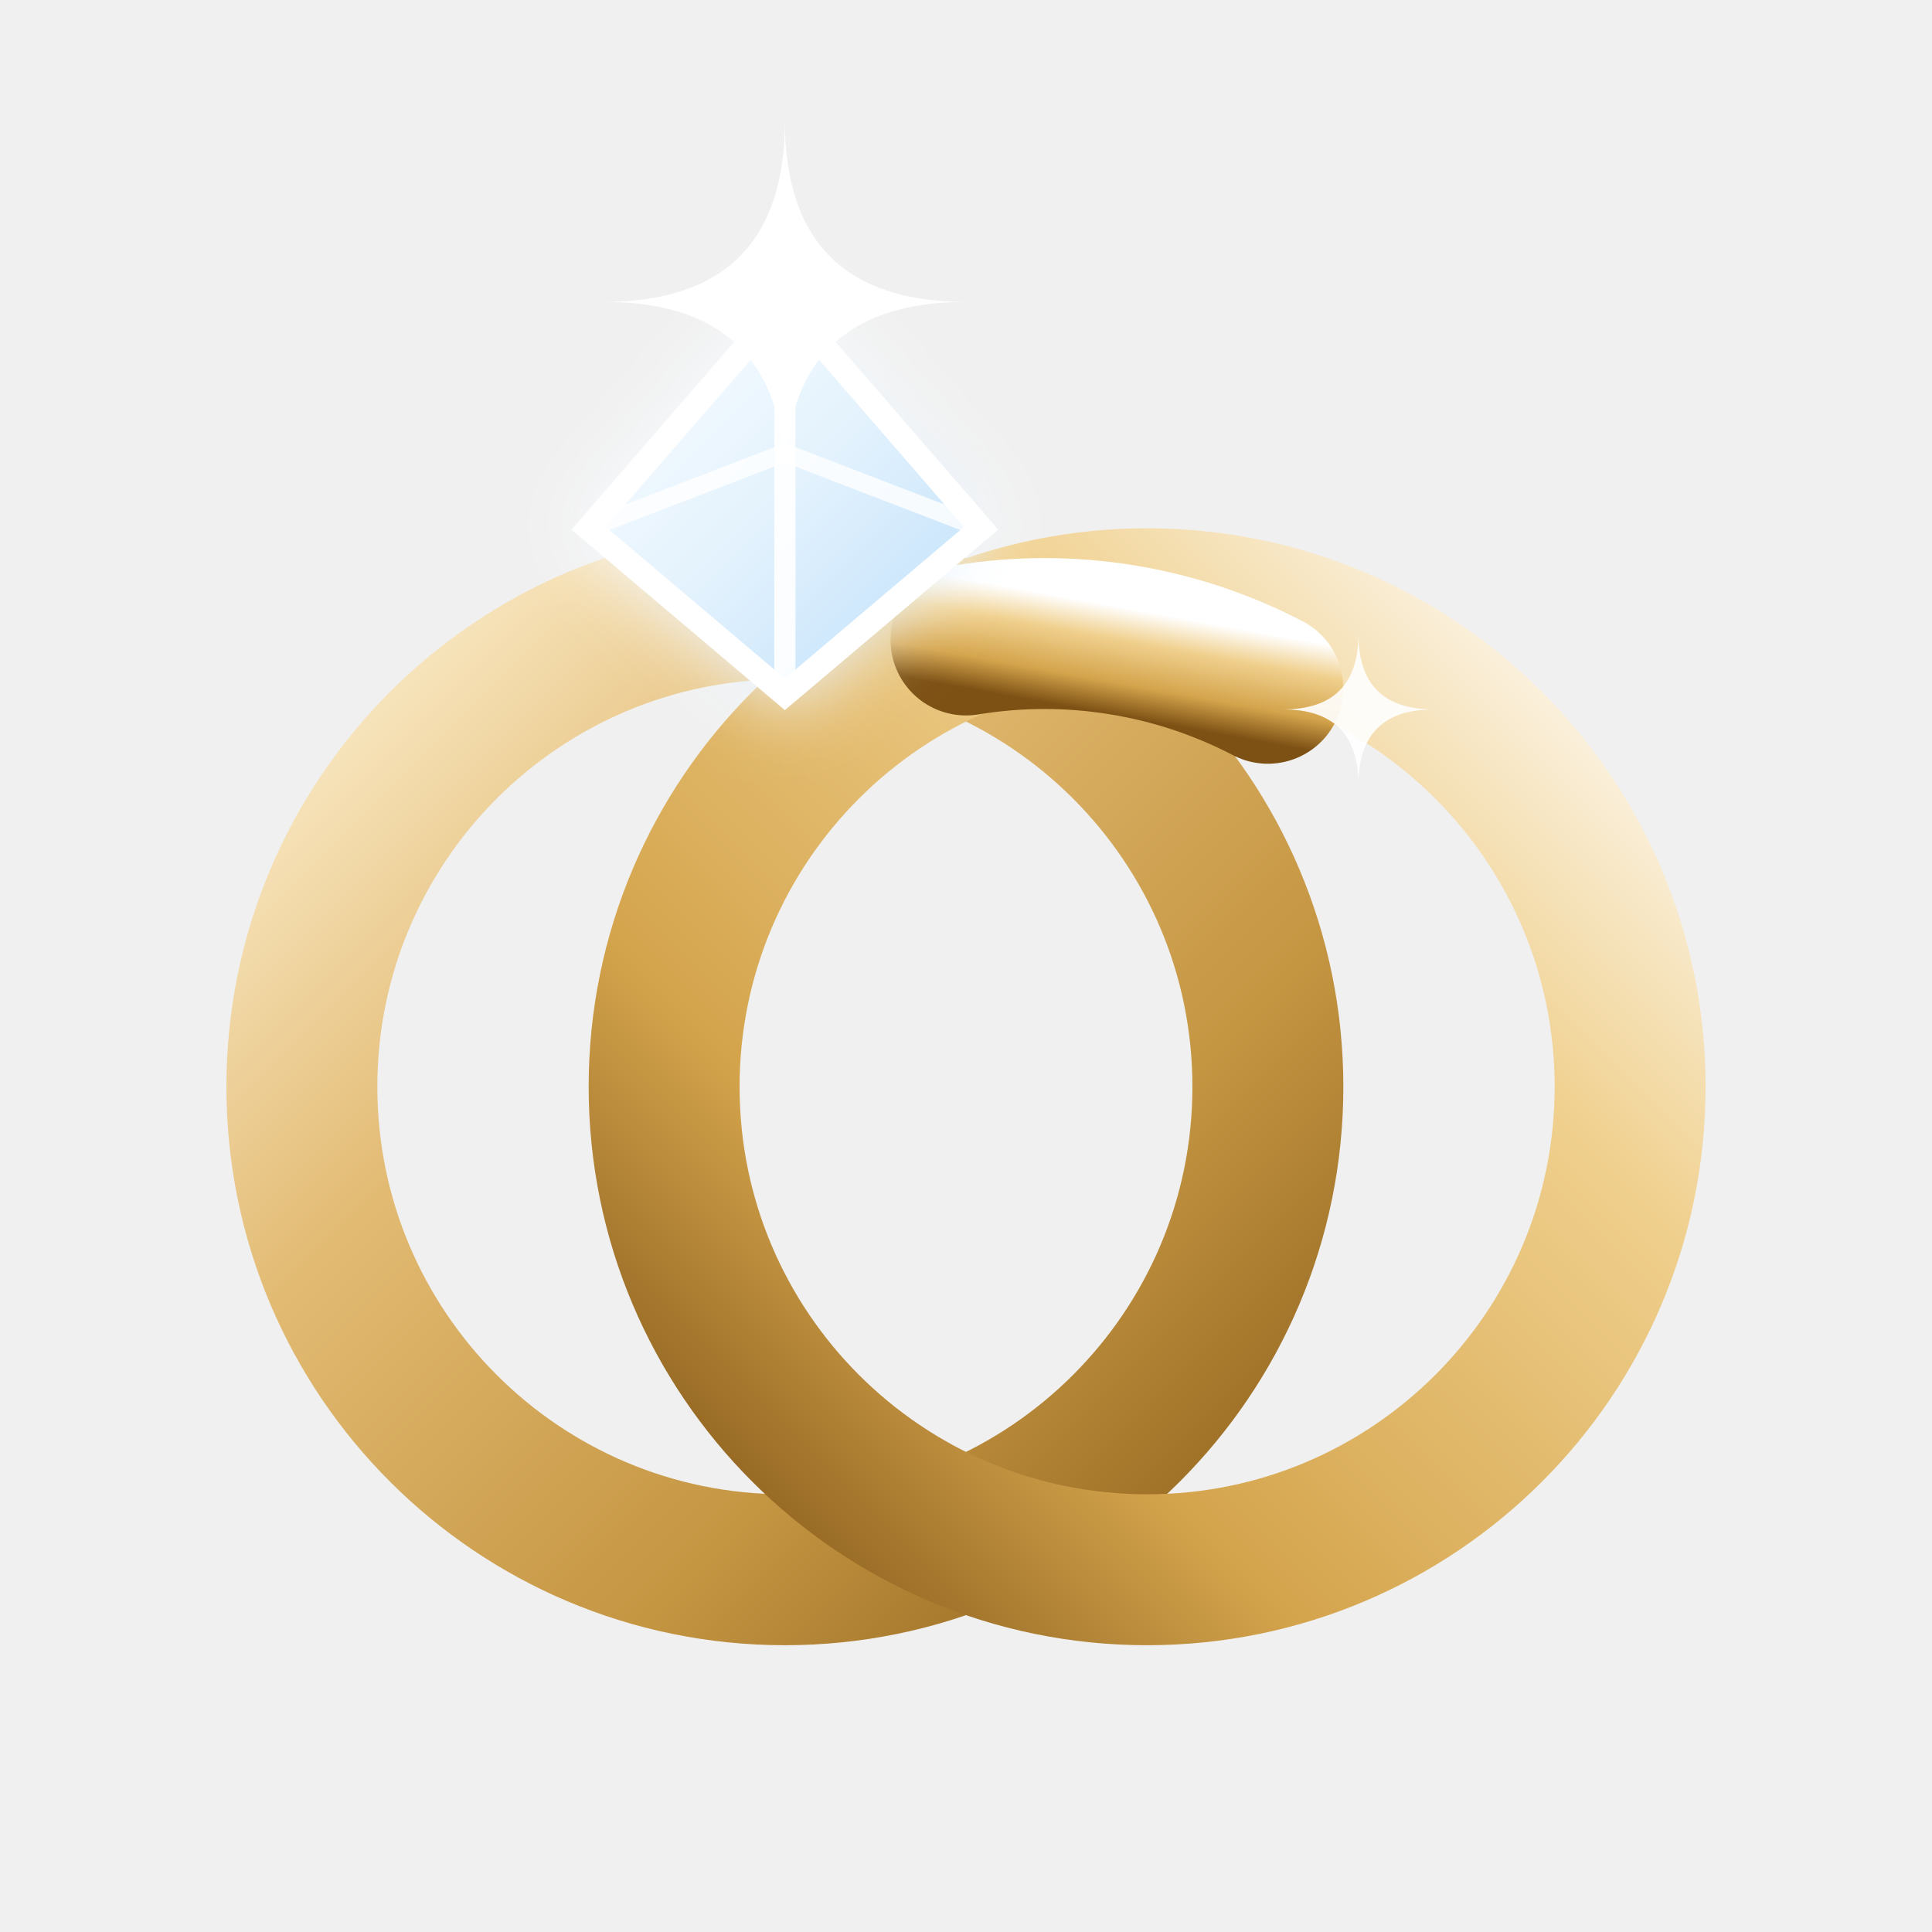
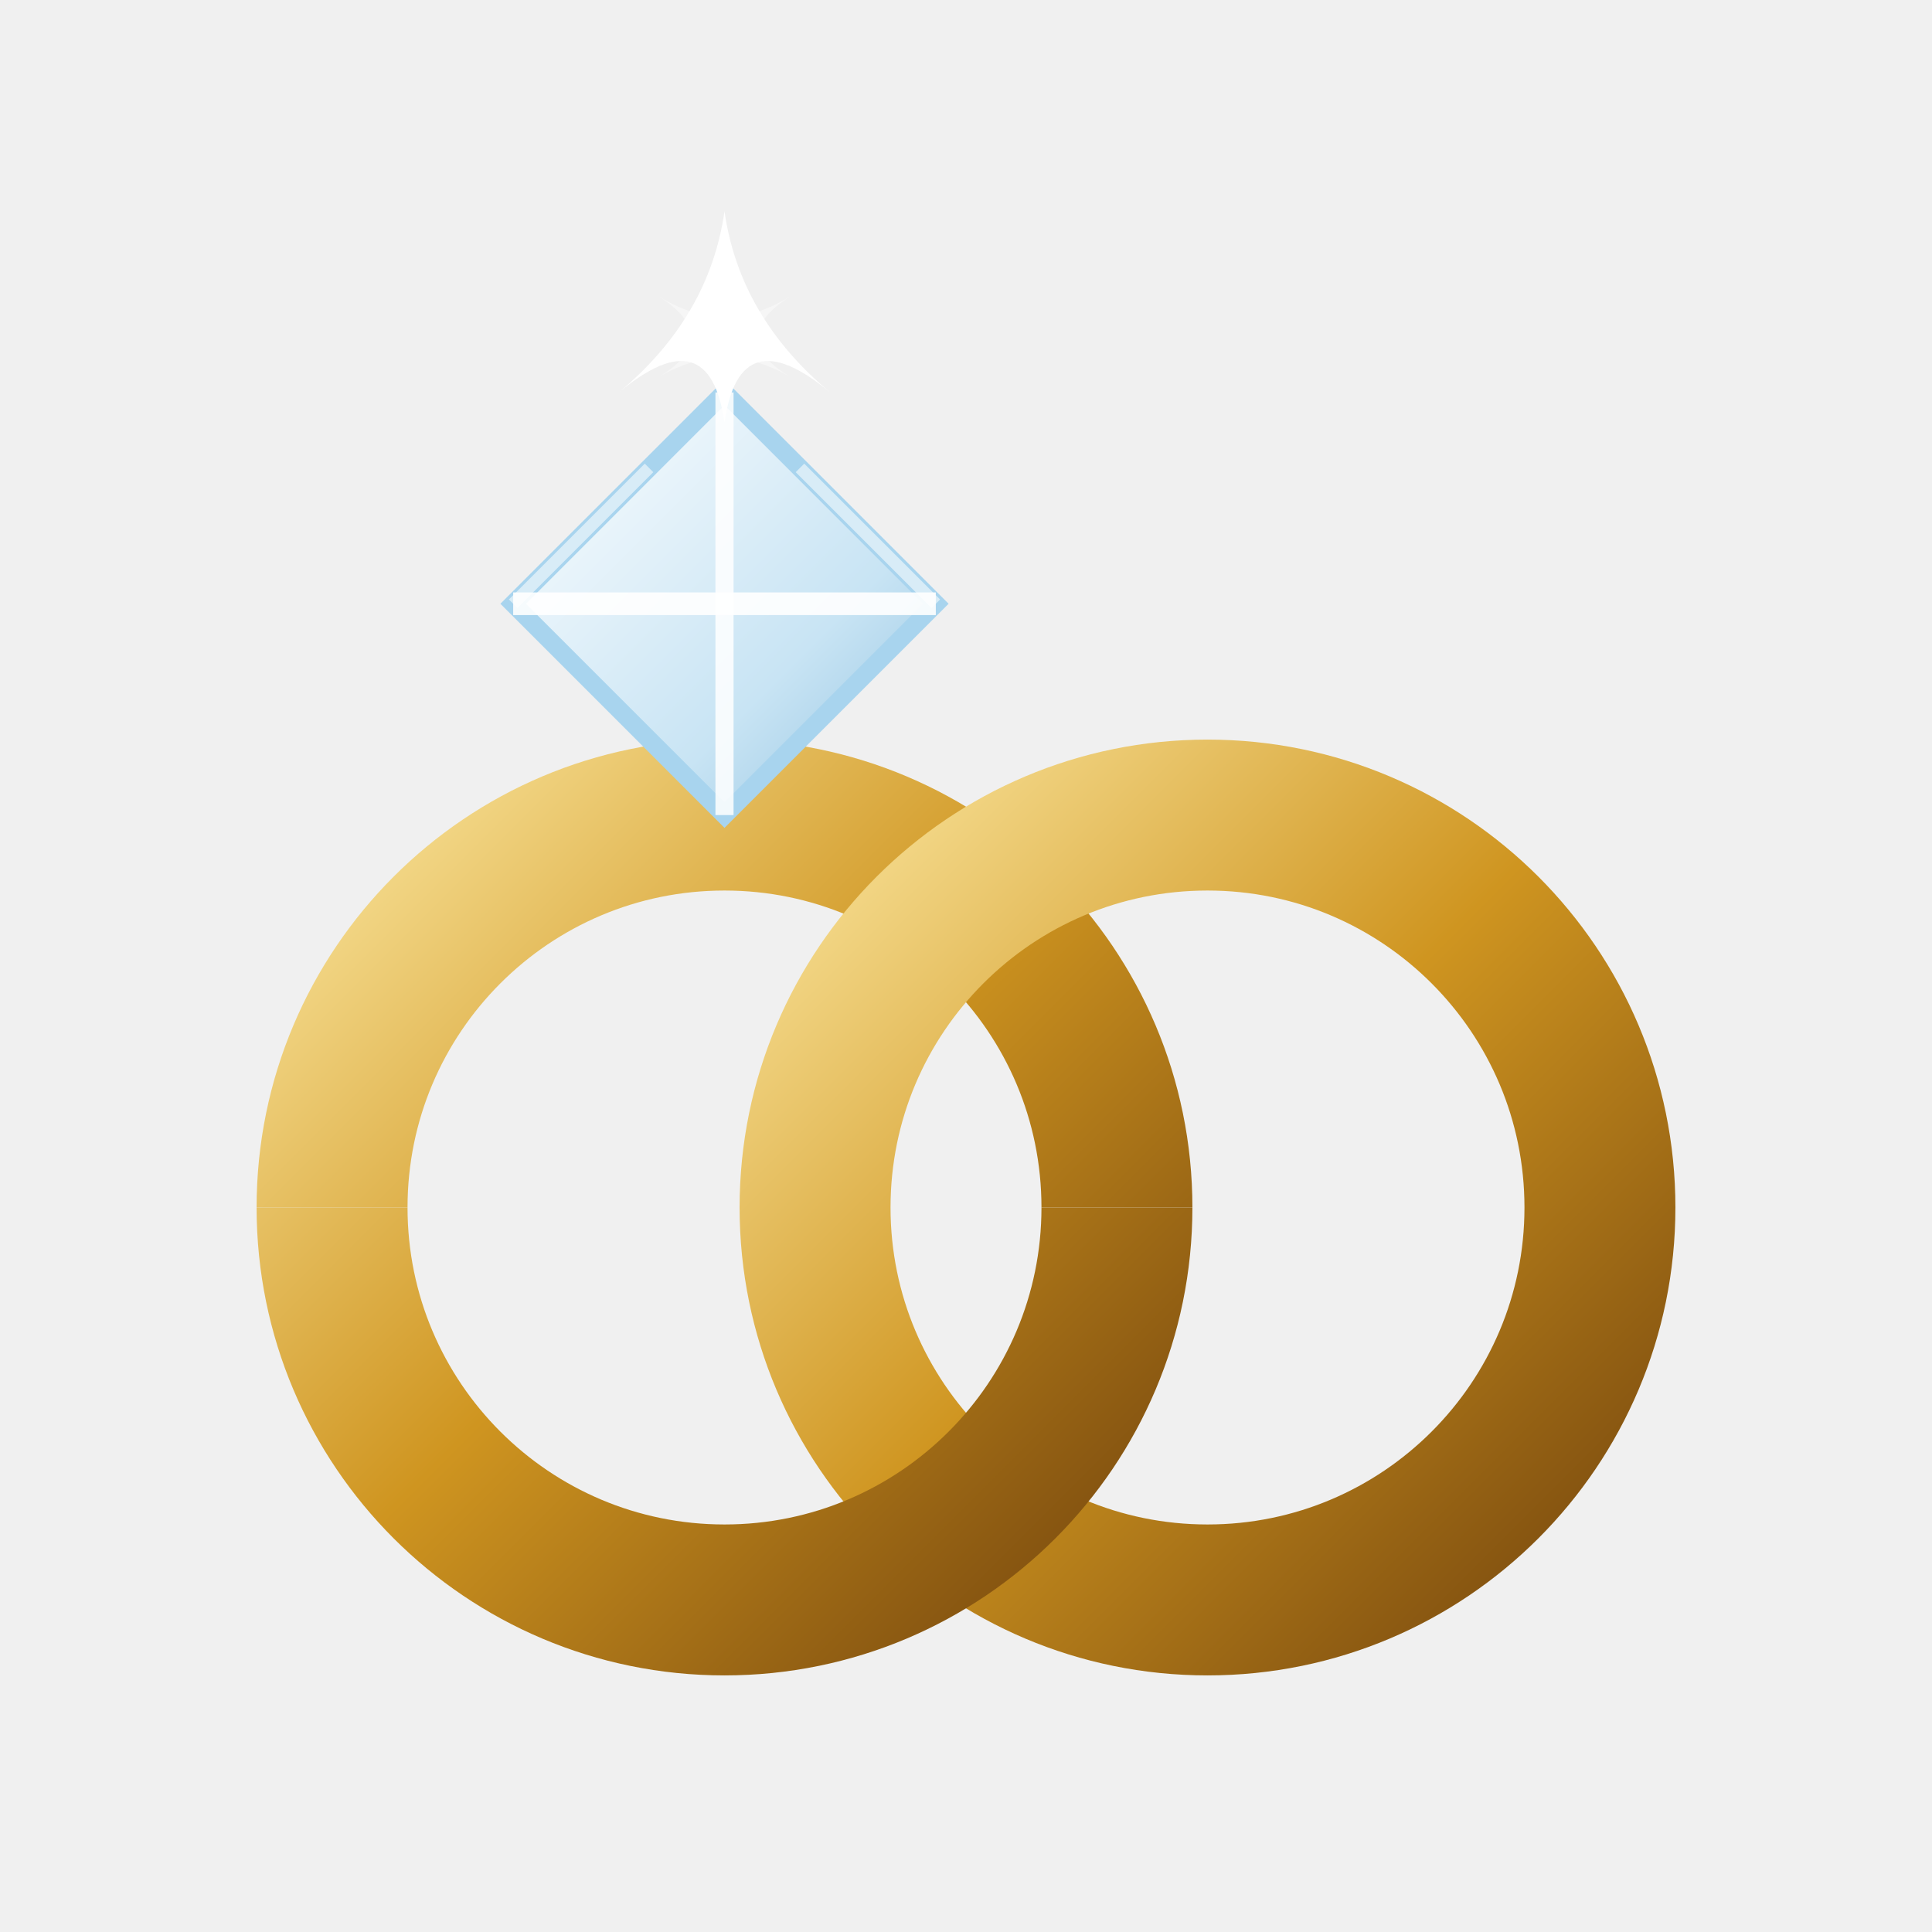
<svg xmlns="http://www.w3.org/2000/svg" viewBox="0 0 64 64" fill="none">
  <defs>
-     <linearGradient id="gold1" x1="0%" y1="0%" x2="100%" y2="100%">
-       <stop offset="0%" stop-color="#FFF3D6" />
-       <stop offset="35%" stop-color="#E2BA72" />
-       <stop offset="70%" stop-color="#C59642" />
-       <stop offset="100%" stop-color="#8F621D" />
+     <linearGradient id="gL" x1="11" y1="27" x2="37" y2="53" gradientUnits="userSpaceOnUse">
+       <stop offset="0%" stop-color="#F8E196" />
+       <stop offset="48%" stop-color="#CF9520" />
+       <stop offset="100%" stop-color="#7A4A0E" />
    </linearGradient>
-     <linearGradient id="gold2" x1="100%" y1="0%" x2="0%" y2="100%">
+     <linearGradient id="gR" x1="27" y1="27" x2="53" y2="53" gradientUnits="userSpaceOnUse">
+       <stop offset="0%" stop-color="#F8E196" />
+       <stop offset="48%" stop-color="#CF9520" />
+       <stop offset="100%" stop-color="#7A4A0E" />
+     </linearGradient>
+     <linearGradient id="gD" x1="17" y1="13" x2="31" y2="27" gradientUnits="userSpaceOnUse">
      <stop offset="0%" stop-color="#FFFFFF" />
-       <stop offset="30%" stop-color="#F0D08E" />
-       <stop offset="70%" stop-color="#D4A44C" />
-       <stop offset="100%" stop-color="#7D5114" />
+       <stop offset="65%" stop-color="#C8E4F4" />
+       <stop offset="100%" stop-color="#8EC0DF" />
    </linearGradient>
-     <linearGradient id="gemGrad" x1="0%" y1="0%" x2="100%" y2="100%">
-       <stop offset="0%" stop-color="#FFFFFF" />
-       <stop offset="50%" stop-color="#E3F2FD" />
-       <stop offset="100%" stop-color="#BBDEFB" />
-     </linearGradient>
-     <filter id="gemGlow" x="-30%" y="-30%" width="160%" height="160%">
-       <feGaussianBlur stdDeviation="1.2" result="blur" />
-       <feComposite in="SourceGraphic" in2="blur" operator="over" />
-     </filter>
  </defs>
-   <circle cx="26" cy="36" r="16" stroke="url(#gold1)" stroke-width="5" stroke-linecap="round" fill="none" />
-   <circle cx="38" cy="36" r="16" stroke="url(#gold2)" stroke-width="5" stroke-linecap="round" fill="none" />
-   <path d="M 32 21.2 A 16 16 0 0 1 42 22.8" stroke="url(#gold2)" stroke-width="5" stroke-linecap="round" fill="none" />
-   <polygon points="26,10 32.5,17.5 26,23 19.5,17.5" fill="url(#gemGrad)" stroke="#FFFFFF" stroke-width="0.8" filter="url(#gemGlow)" />
-   <polyline points="19.5,17.5 26,15 32.5,17.5" stroke="#FFFFFF" stroke-width="0.6" fill="none" opacity="0.8" />
-   <line x1="26" y1="10" x2="26" y2="23" stroke="#FFFFFF" stroke-width="0.7" opacity="0.9" />
-   <path d="M 26,4 Q 26,10 20,10 Q 26,10 26,16 Q 26,10 32,10 Q 26,10 26,4 Z" fill="#FFFFFF" />
-   <circle cx="26" cy="10" r="1.3" fill="#FFFFFF" />
-   <path d="M 45,21 Q 45,23.5 42.5,23.5 Q 45,23.5 45,26 Q 45,23.5 47.5,23.5 Q 45,23.5 45,21 Z" fill="#FFFFFF" opacity="0.9" />
+   <path d="M 11 40 A 13 13 0 0 1 37 40" stroke="url(#gL)" stroke-width="5" stroke-linecap="butt" fill="none" />
+   <circle cx="40" cy="40" r="13" stroke="url(#gR)" stroke-width="5" fill="none" />
+   <path d="M 11 40 A 13 13 0 0 0 37 40" stroke="url(#gL)" stroke-width="5" stroke-linecap="butt" fill="none" />
+   <polygon points="24,13 31,20 24,27 17,20" fill="url(#gD)" stroke="#A8D4EE" stroke-width="0.6" />
+   <line x1="17" y1="20" x2="31" y2="20" stroke="#FFFFFF" stroke-width="0.75" opacity="0.9" />
+   <line x1="24" y1="13" x2="24" y2="27" stroke="#FFFFFF" stroke-width="0.6" opacity="0.85" />
+   <line x1="17" y1="20" x2="21.5" y2="15.5" stroke="#FFFFFF" stroke-width="0.4" opacity="0.55" />
+   <line x1="31" y1="20" x2="26.5" y2="15.5" stroke="#FFFFFF" stroke-width="0.4" opacity="0.55" />
+   <polygon points="31,20 24,27 27,24" fill="#4A90C0" opacity="0.18" />
+   <path d="M24,7 Q24.5,10.5 27.5,13 Q24.5,10.5 24,14 Q23.5,10.5 20.5,13 Q23.5,10.5 24,7 Z" fill="#FFFFFF" />
+   <path d="M21.8,9.8 Q24,11.2 26.2,9.8 Q24,11.2 26.2,12.5 Q24,11.2 21.8,12.5 Q24,11.2 21.8,9.8 Z" fill="#FFFFFF" opacity="0.4" />
+   <circle cx="24" cy="11" r="0.9" fill="#FFFFFF" />
</svg>
